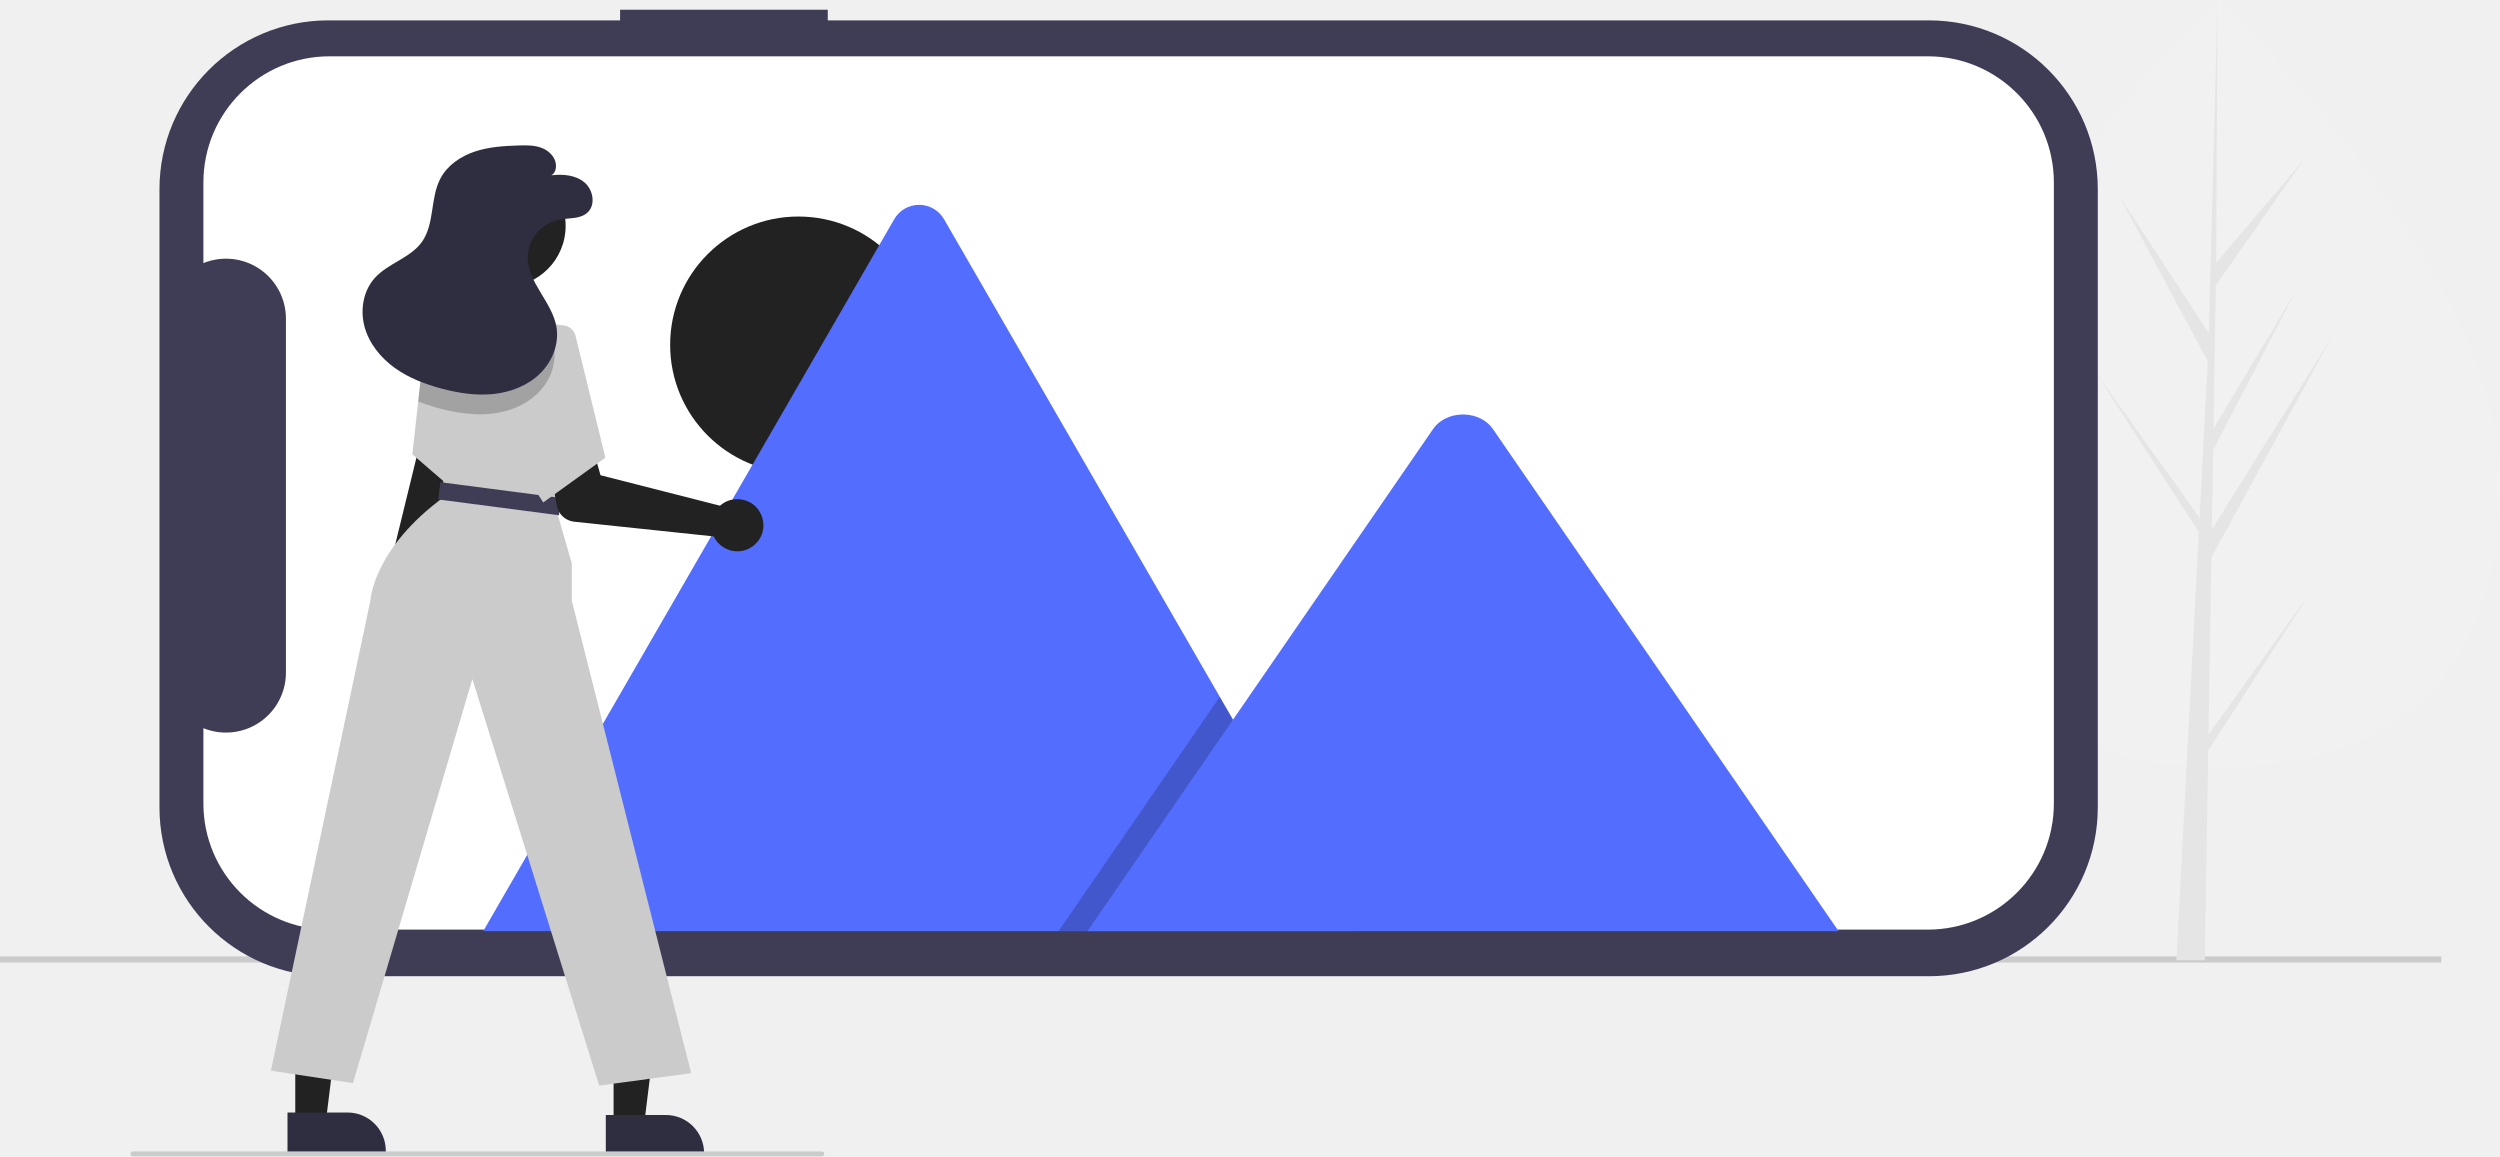
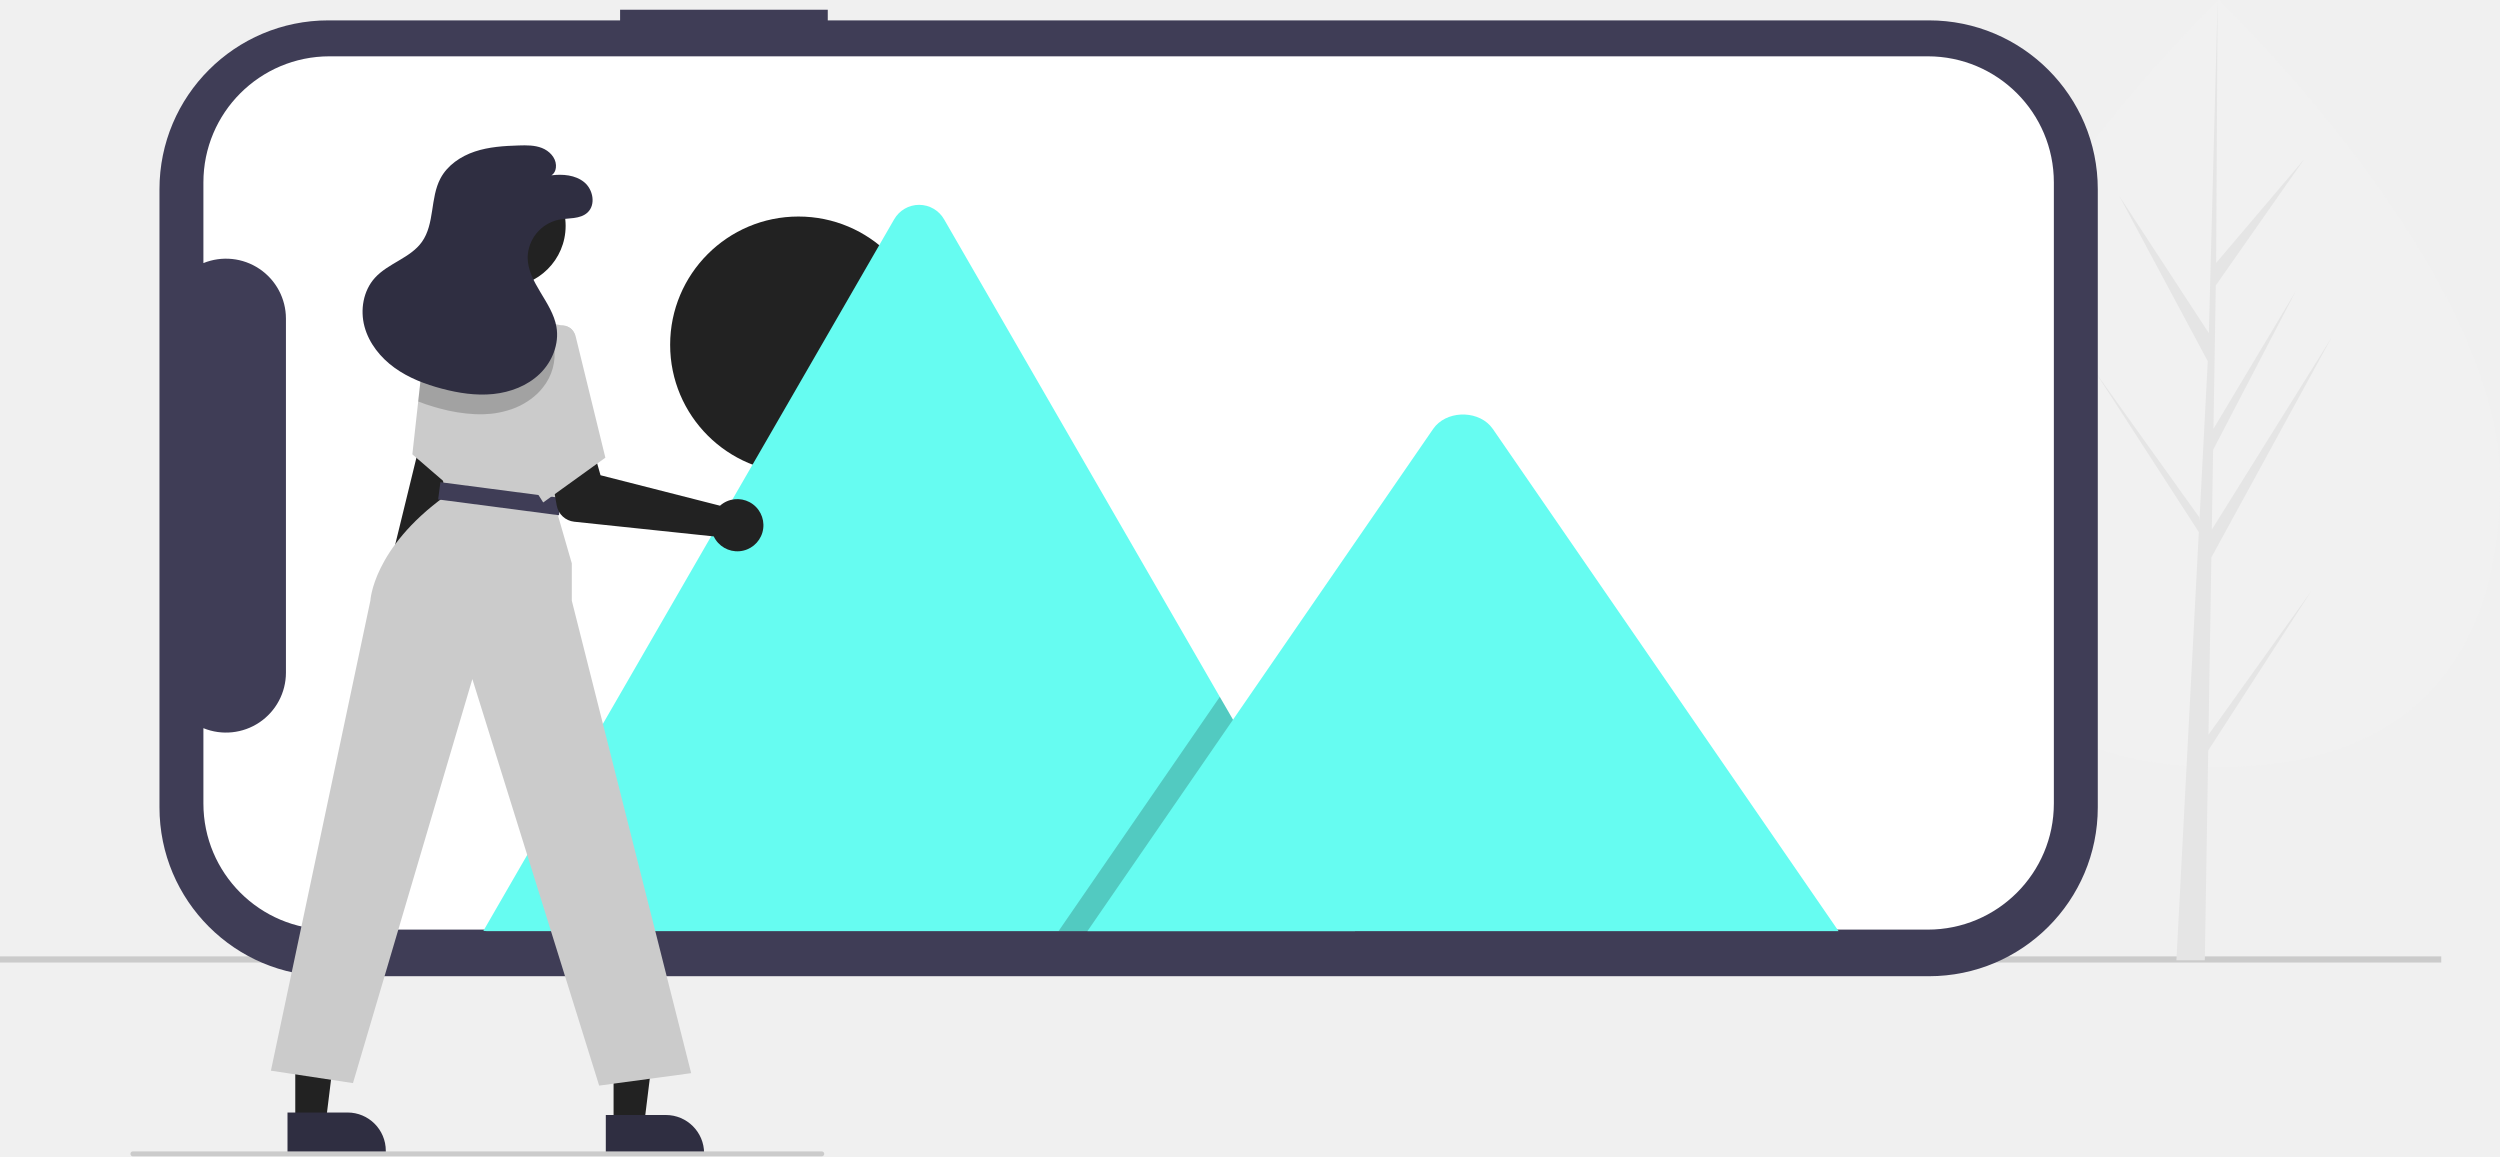
<svg xmlns="http://www.w3.org/2000/svg" id="b578e6b2-033c-40ac-a2d2-0bd8957fb38d" data-name="Layer 1" width="1005.318" height="465" viewBox="0 0 1005.318 465">
  <rect y="384.586" width="981.696" height="2.477" fill="#cbcbcb" />
  <path d="M1102.659,411.047c0,85.182-50.639,114.924-113.106,114.924S876.447,496.229,876.447,411.047,989.553,217.5,989.553,217.5,1102.659,325.865,1102.659,411.047Z" transform="translate(-97.34089 -217.5)" fill="#f1f1f1" />
  <polygon points="888.092 295.441 889.251 224.152 937.459 135.956 889.432 212.968 889.952 180.913 923.178 117.105 890.091 172.43 890.091 172.43 891.027 114.779 926.605 63.98 891.174 105.713 891.759 0 888.082 139.945 888.384 134.172 852.211 78.803 887.803 145.255 884.434 209.642 884.333 207.933 842.632 149.666 884.207 213.97 883.785 222.023 883.71 222.143 883.744 222.804 875.193 386.16 886.618 386.16 887.989 301.783 929.461 237.637 888.092 295.441" fill="#e5e5e5" />
  <path d="M346.695,221.411v4.283H229.372A67.903,67.903,0,0,0,161.469,293.596V542.161a67.903,67.903,0,0,0,67.903,67.903H873.014a67.903,67.903,0,0,0,67.903-67.903V293.597a67.903,67.903,0,0,0-67.903-67.903h-442.807v-4.283Z" transform="translate(-97.34089 -217.5)" fill="#3f3d56" />
  <path d="M229.846,240.146H872.541a50.713,50.713,0,0,1,50.712,50.712V540.614A50.713,50.713,0,0,1,872.541,591.326H229.846a50.713,50.713,0,0,1-50.712-50.712V510.316a24.105,24.105,0,0,0,33.19-22.309V345.607a24.105,24.105,0,0,0-33.19-22.309V290.858A50.713,50.713,0,0,1,229.846,240.146Z" transform="translate(-97.34089 -217.5)" fill="#fff" />
  <circle cx="321.071" cy="138.659" r="51.588" fill="#222" />
-   <path d="M642.234,591.927H293.025a7.125,7.125,0,0,1-1.305-.103l165.16-286.081a11.564,11.564,0,0,1,20.13,0l110.843,191.982,5.31,9.186Z" transform="translate(-97.34089 -217.5)" fill="#536dfe" />
+   <path d="M642.234,591.927H293.025a7.125,7.125,0,0,1-1.305-.103l165.16-286.081a11.564,11.564,0,0,1,20.13,0l110.843,191.982,5.31,9.186Z" transform="translate(-97.34089 -217.5)" fill="#66fcf1" />
  <polygon points="544.893 374.426 425.665 374.426 484.194 289.411 488.406 283.287 490.512 280.225 495.822 289.411 544.893 374.426" opacity="0.2" style="isolation:isolate" />
-   <path d="M836.672,591.927H534.634l58.529-85.015,4.212-6.124L673.644,389.995c5-7.261,17.029-7.713,22.908-1.37a13.786,13.786,0,0,1,1.098,1.37Z" transform="translate(-97.34089 -217.5)" fill="#536dfe" />
+   <path d="M836.672,591.927H534.634l58.529-85.015,4.212-6.124L673.644,389.995c5-7.261,17.029-7.713,22.908-1.37a13.786,13.786,0,0,1,1.098,1.37Z" transform="translate(-97.34089 -217.5)" fill="#66fcf1" />
  <path d="M251.157,460.996a10.743,10.743,0,0,1,3.069-16.184l23.222-95.049,16.941,5.408L269.312,449.571a10.801,10.801,0,0,1-18.156,11.425Z" transform="translate(-97.34089 -217.5)" fill="#222" />
  <polygon points="165.818 182.699 178.198 193.379 195.519 208.309 203.168 169.169 203.968 165.099 204.599 161.869 187.048 131.299 172.418 132.139 171.418 132.199 171.398 132.419 171.168 134.469 168.168 161.449 168.098 162.099 165.818 182.699" fill="#cbcbcb" />
  <polygon points="246.737 452.373 258.997 452.373 264.829 405.085 246.735 405.086 246.737 452.373" fill="#222" />
  <path d="M340.951,665.871l24.144-.001h.001a15.387,15.387,0,0,1,15.386,15.386v.5l-39.531.001Z" transform="translate(-97.34089 -217.5)" fill="#2f2e41" />
  <polygon points="118.737 451.373 130.997 451.373 136.829 404.085 118.735 404.086 118.737 451.373" fill="#222" />
  <path d="M212.951,664.871l24.144-.001h.001a15.387,15.387,0,0,1,15.386,15.386v.5l-39.531.001Z" transform="translate(-97.34089 -217.5)" fill="#2f2e41" />
  <path d="M206.279,648.049l33,5,48.01-162.48,50.99,163.48,37-5-48-190v-15l-6.5-22.5.68-6.09,4.73-42.59,2.05-18.47.133-1.193a4.056,4.056,0,0,0-3.193-4.417v0l-15.4-3.24H284.609l-14.85,4.09-1.02.28-.46.13.23,1.92,3.48,29.18.19,1.6,3.36,28.13.74,6.17c-29,21-30,42-30,42Z" transform="translate(-97.34089 -217.5)" fill="#cbcbcb" />
  <circle cx="202.895" cy="90.836" r="24.561" fill="#222" />
  <rect x="273.779" y="414.549" width="49" height="7" transform="matrix(-0.99156, -0.12967, 0.12967, -0.99156, 442.4899, 653.7469)" fill="#3f3d56" />
  <path d="M388.197,419.851a10.525,10.525,0,0,0-1.316,1.007l-48.056-12.251-3.278-11.593-18.143,2.661,3.809,21.088a8,8,0,0,0,7.035,6.534l56.111,5.909a10.497,10.497,0,1,0,3.839-13.355Z" transform="translate(-97.34089 -217.5)" fill="#222" />
  <path d="M314.279,355.049l8.5-6.5c2.298-.872,5.447,1.605,6,4l12,49-25,18-3.5-5.5Z" transform="translate(-97.34089 -217.5)" fill="#cbcbcb" />
  <g opacity="0.2">
    <path d="M265.509,378.949a67.678,67.678,0,0,0,6.48,2.2c.7.21,1.42.41,2.13.6a66.018,66.018,0,0,0,14.34,2.32,45.14,45.14,0,0,0,6.26-.17,35.242,35.242,0,0,0,6.59-1.3c.07-.02.15-.04.22-.06a28.906,28.906,0,0,0,11.95-6.79,23.56,23.56,0,0,0,2.11-2.35,21.239,21.239,0,0,0,4.56-16.53,14.153,14.153,0,0,0-.34-1.57,25.107,25.107,0,0,0-1.49-4.1c-.27-.62-.57-1.23-.89-1.83l-11.3-3.82h-21.52l-14.85,4.09-1,.06-.02.22-.46.13.23,1.92Z" transform="translate(-97.34089 -217.5)" />
  </g>
  <path d="M319.056,288.002c4.593-.563,9.634-.165,13.214,2.767s4.736,9.028,1.346,12.178c-3.001,2.789-7.693,2.133-11.713,2.926a15.854,15.854,0,0,0-12.384,15.157c.06,10.174,9.824,17.879,11.578,27.901,1.197,6.84-1.688,14.038-6.675,18.87s-11.843,7.443-18.751,8.15-13.893-.373-20.606-2.148c-6.741-1.782-13.378-4.311-19.034-8.388s-10.293-9.826-12.109-16.558-.512-14.451,4.168-19.62c5.359-5.919,14.274-7.954,18.91-14.456,5.196-7.288,3.274-17.666,7.479-25.567,2.808-5.275,8.125-8.873,13.792-10.769s11.719-2.27,17.692-2.453c3.14-.096,6.375-.129,9.3,1.016s5.496,3.753,5.648,6.891S319.056,288.002,319.056,288.002Z" transform="translate(-97.34089 -217.5)" fill="#2f2e41" />
  <path d="M150.787,682.5h277a1,1,0,1,0,0-2h-277a1,1,0,0,0,0,2Z" transform="translate(-97.34089 -217.5)" fill="#cbcbcb" />
</svg>
